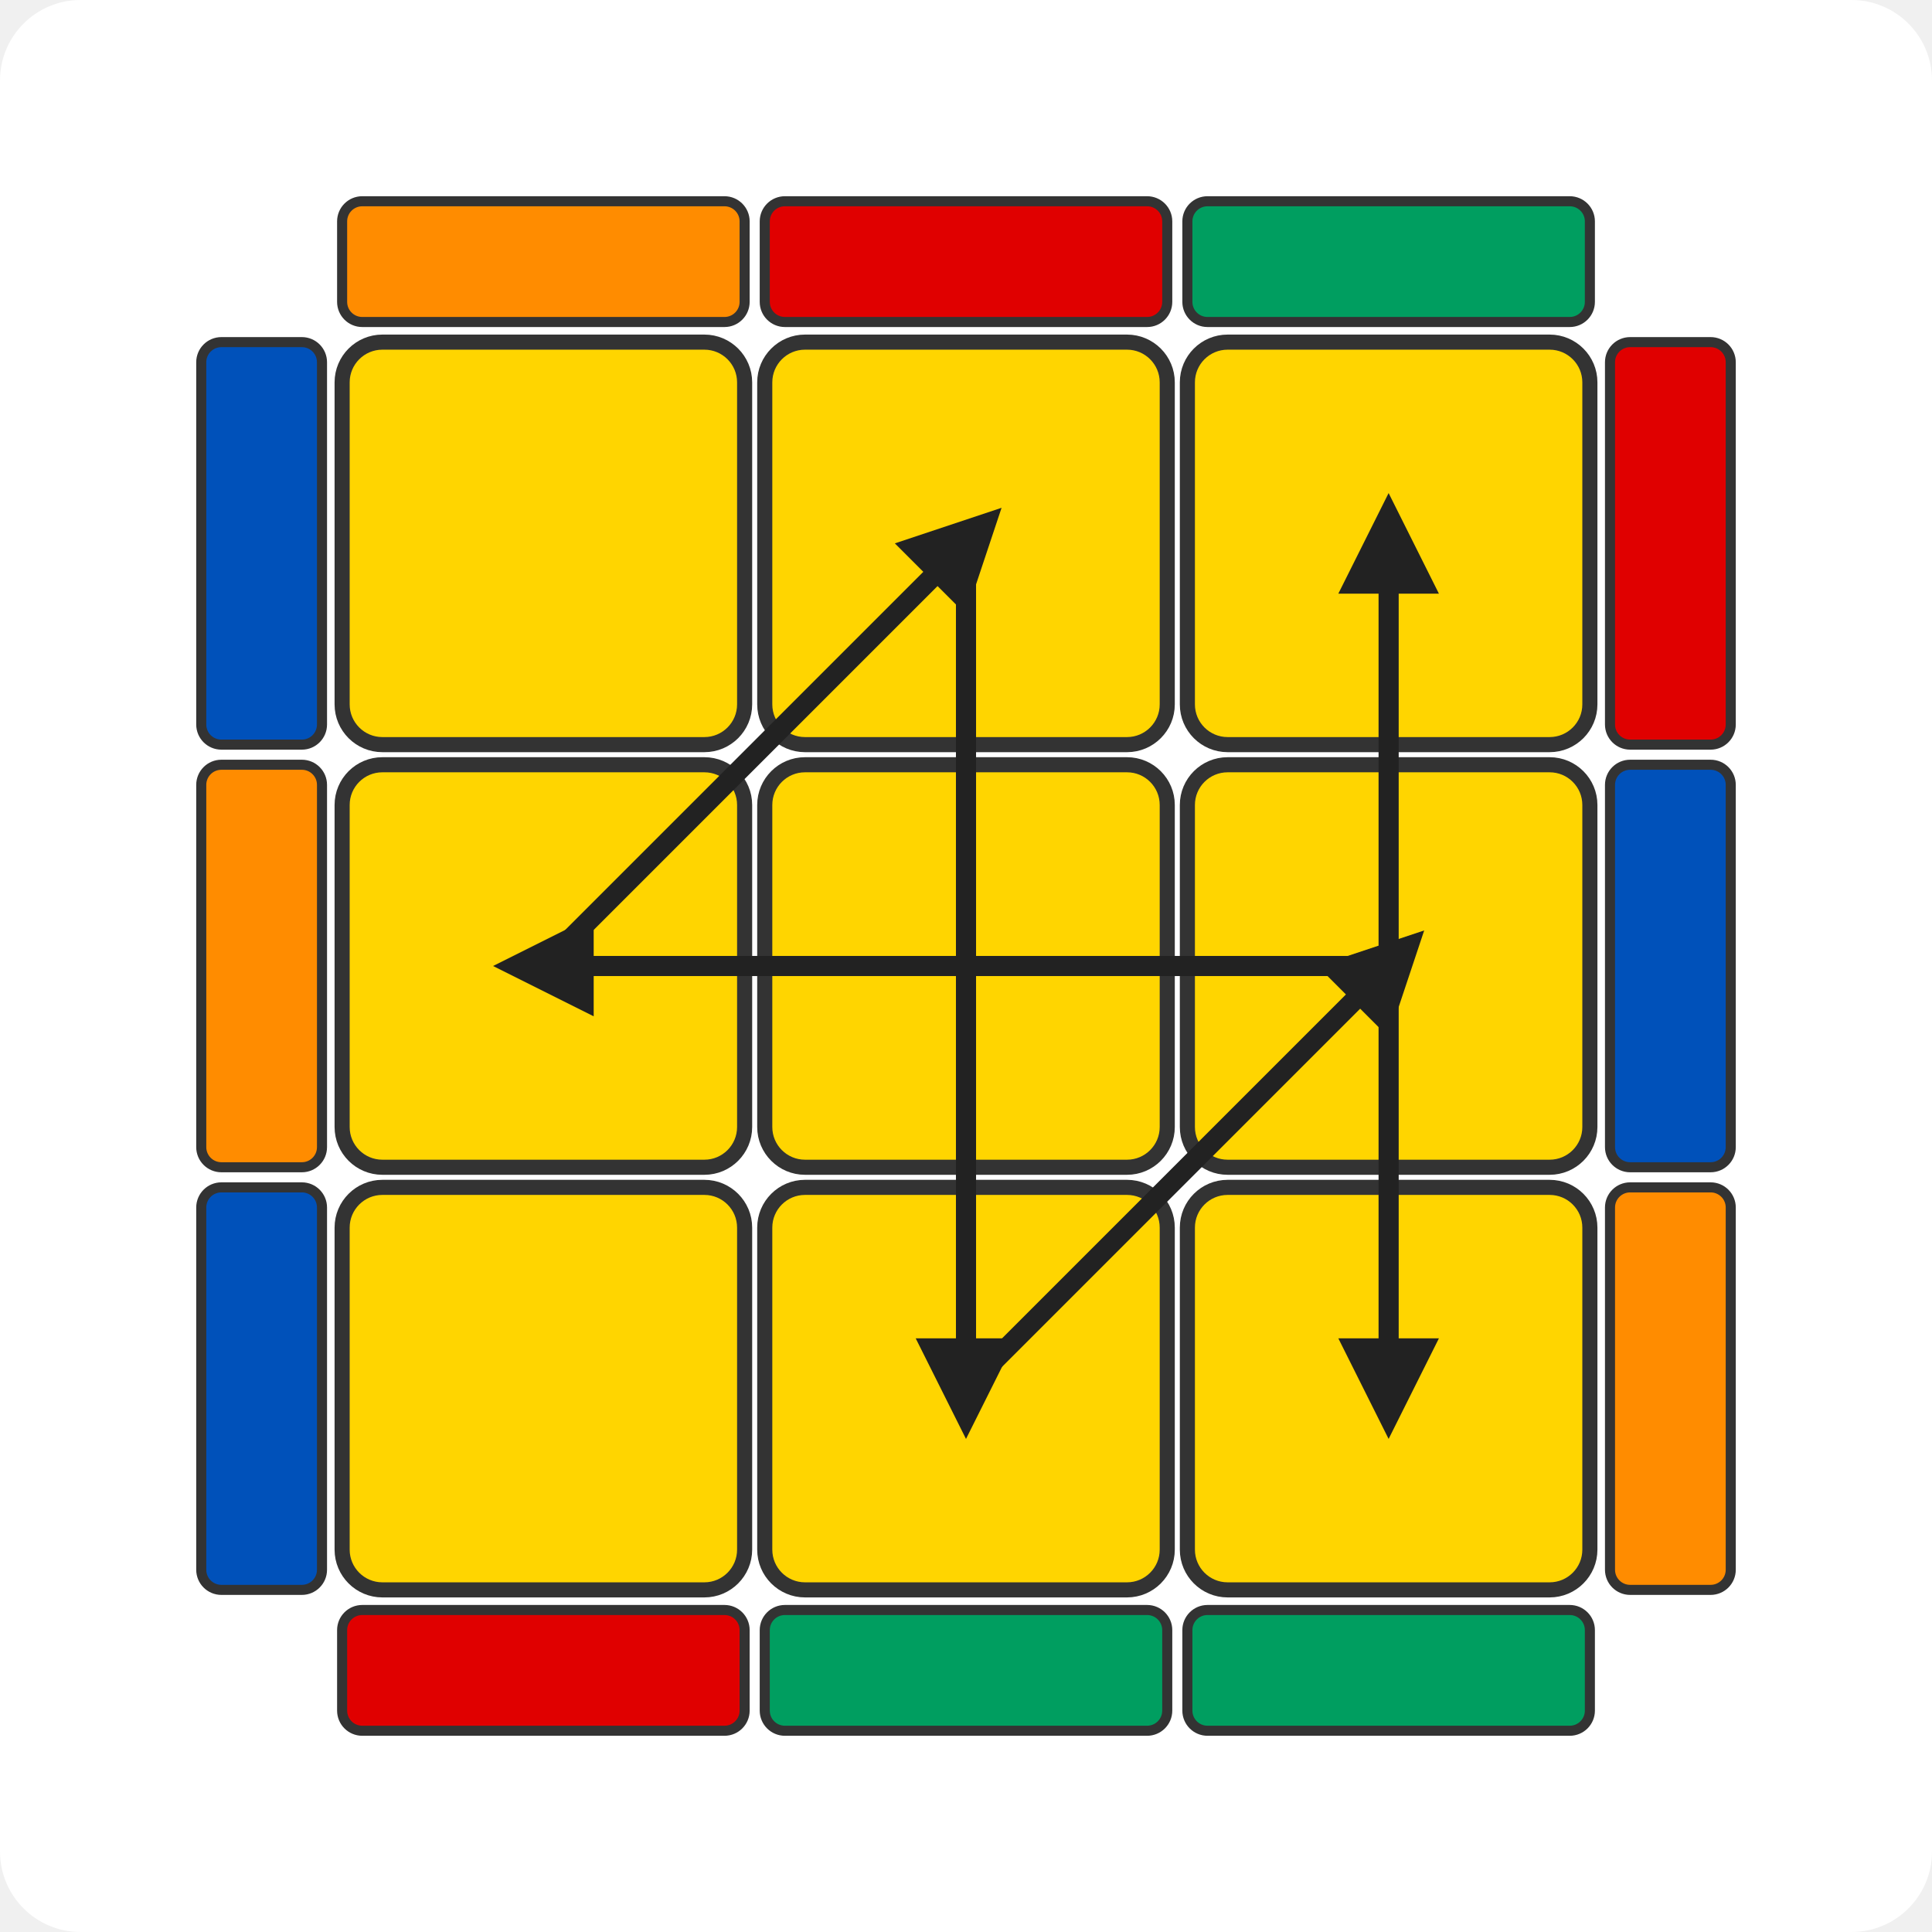
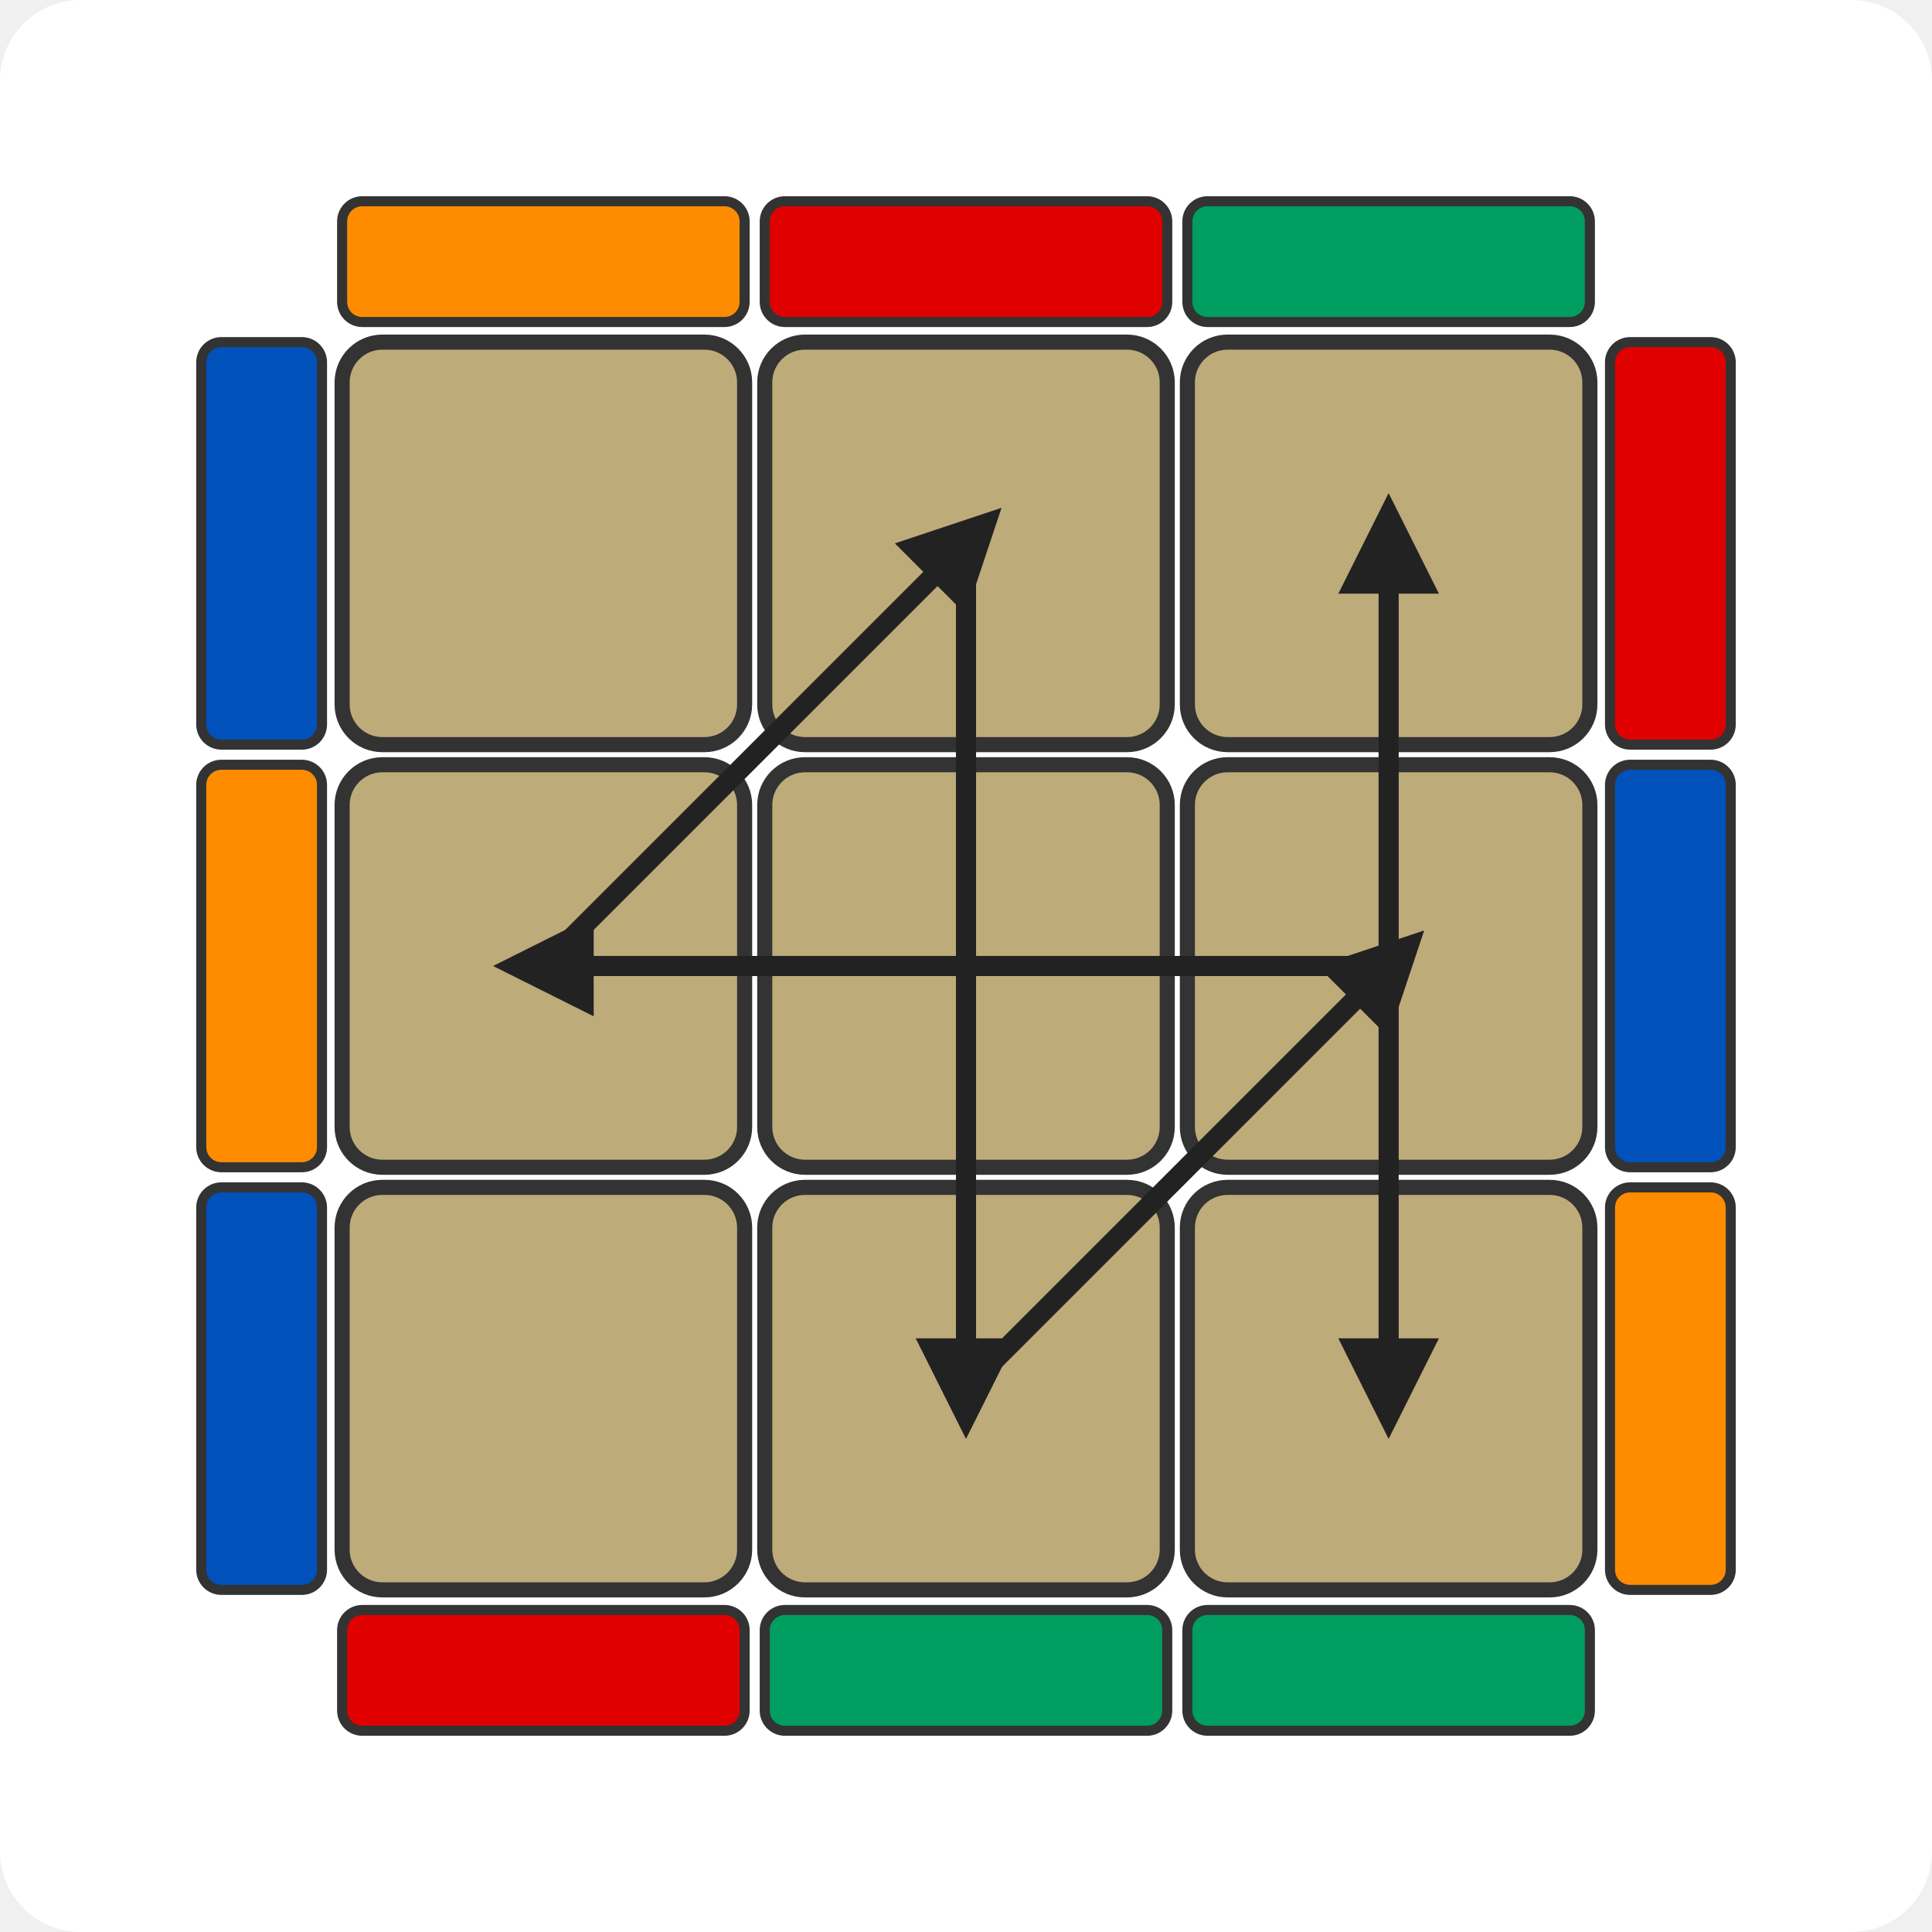
<svg xmlns="http://www.w3.org/2000/svg" baseProfile="full" height="192px" version="1.1" viewBox="0 0 192 192" width="192px">
  <defs>
    <style type="text/css">.bg{fill:#FFFFFF}.ink{fill:#222222}@media (prefers-color-scheme:light){.bg{fill:none}}@media (prefers-color-scheme:dark){.bg{fill:none}.ink{fill:#ECE8E1}}</style>
    <marker id="arrowhead" markerHeight="10" markerUnits="userSpaceOnUse" markerWidth="10" orient="auto" refX="5" refY="5">
      <polygon fill="#222222" points="0,0 10,5 0,10" />
    </marker>
    <marker id="arrowhead-rev" markerHeight="10" markerUnits="userSpaceOnUse" markerWidth="10" orient="auto" refX="5" refY="5">
      <polygon fill="#222222" points="10,0 0,5 10,10" />
    </marker>
  </defs>
  <rect class="bg" fill="#FFFFFF" height="192" rx="8" ry="8" width="192" x="0" y="0" />
-   <rect fill="#FFD500" height="40" rx="4" ry="4" stroke="#333333" stroke-width="1.5" width="40" x="34" y="34" />
-   <rect fill="#FFD500" height="40" rx="4" ry="4" stroke="#333333" stroke-width="1.5" width="40" x="76" y="34" />
-   <rect fill="#FFD500" height="40" rx="4" ry="4" stroke="#333333" stroke-width="1.5" width="40" x="118" y="34" />
-   <rect fill="#FFD500" height="40" rx="4" ry="4" stroke="#333333" stroke-width="1.5" width="40" x="34" y="76" />
-   <rect fill="#FFD500" height="40" rx="4" ry="4" stroke="#333333" stroke-width="1.5" width="40" x="76" y="76" />
-   <rect fill="#FFD500" height="40" rx="4" ry="4" stroke="#333333" stroke-width="1.5" width="40" x="118" y="76" />
-   <rect fill="#FFD500" height="40" rx="4" ry="4" stroke="#333333" stroke-width="1.5" width="40" x="34" y="118" />
-   <rect fill="#FFD500" height="40" rx="4" ry="4" stroke="#333333" stroke-width="1.5" width="40" x="76" y="118" />
-   <rect fill="#FFD500" height="40" rx="4" ry="4" stroke="#333333" stroke-width="1.5" width="40" x="118" y="118" />
+   <rect fill="#BEAB7A" height="40" rx="4" ry="4" stroke="#333333" stroke-width="1.5" width="40" x="34" y="34" />
+   <rect fill="#BEAB7A" height="40" rx="4" ry="4" stroke="#333333" stroke-width="1.5" width="40" x="76" y="34" />
+   <rect fill="#BEAB7A" height="40" rx="4" ry="4" stroke="#333333" stroke-width="1.5" width="40" x="118" y="34" />
+   <rect fill="#BEAB7A" height="40" rx="4" ry="4" stroke="#333333" stroke-width="1.5" width="40" x="34" y="76" />
+   <rect fill="#BEAB7A" height="40" rx="4" ry="4" stroke="#333333" stroke-width="1.5" width="40" x="76" y="76" />
+   <rect fill="#BEAB7A" height="40" rx="4" ry="4" stroke="#333333" stroke-width="1.5" width="40" x="118" y="76" />
+   <rect fill="#BEAB7A" height="40" rx="4" ry="4" stroke="#333333" stroke-width="1.5" width="40" x="34" y="118" />
+   <rect fill="#BEAB7A" height="40" rx="4" ry="4" stroke="#333333" stroke-width="1.5" width="40" x="76" y="118" />
+   <rect fill="#BEAB7A" height="40" rx="4" ry="4" stroke="#333333" stroke-width="1.5" width="40" x="118" y="118" />
  <rect fill="#FF8C00" height="12" rx="2" ry="2" stroke="#333333" stroke-width="1" width="40" x="34" y="20" />
  <rect fill="#E00000" height="12" rx="2" ry="2" stroke="#333333" stroke-width="1" width="40" x="76" y="20" />
  <rect fill="#009E60" height="12" rx="2" ry="2" stroke="#333333" stroke-width="1" width="40" x="118" y="20" />
  <rect fill="#E00000" height="12" rx="2" ry="2" stroke="#333333" stroke-width="1" width="40" x="34" y="160" />
  <rect fill="#009E60" height="12" rx="2" ry="2" stroke="#333333" stroke-width="1" width="40" x="76" y="160" />
  <rect fill="#009E60" height="12" rx="2" ry="2" stroke="#333333" stroke-width="1" width="40" x="118" y="160" />
  <rect fill="#0051BA" height="40" rx="2" ry="2" stroke="#333333" stroke-width="1" width="12" x="20" y="34" />
  <rect fill="#FF8C00" height="40" rx="2" ry="2" stroke="#333333" stroke-width="1" width="12" x="20" y="76" />
  <rect fill="#0051BA" height="40" rx="2" ry="2" stroke="#333333" stroke-width="1" width="12" x="20" y="118" />
  <rect fill="#E00000" height="40" rx="2" ry="2" stroke="#333333" stroke-width="1" width="12" x="160" y="34" />
  <rect fill="#0051BA" height="40" rx="2" ry="2" stroke="#333333" stroke-width="1" width="12" x="160" y="76" />
  <rect fill="#FF8C00" height="40" rx="2" ry="2" stroke="#333333" stroke-width="1" width="12" x="160" y="118" />
  <path d="M 138.0,54.0 L 138.0,138.0" fill="none" marker-end="url(#arrowhead)" marker-start="url(#arrowhead-rev)" stroke="#222222" stroke-width="2" />
  <path d="M 96.0,54.0 L 96.0,138.0" fill="none" marker-end="url(#arrowhead)" stroke="#222222" stroke-width="2" />
  <path d="M 96.0,138.0 L 138.0,96.0" fill="none" marker-end="url(#arrowhead)" stroke="#222222" stroke-width="2" />
  <path d="M 138.0,96.0 L 54.0,96.0" fill="none" marker-end="url(#arrowhead)" stroke="#222222" stroke-width="2" />
  <path d="M 54.0,96.0 L 96.0,54.0" fill="none" marker-end="url(#arrowhead)" stroke="#222222" stroke-width="2" />
</svg>
